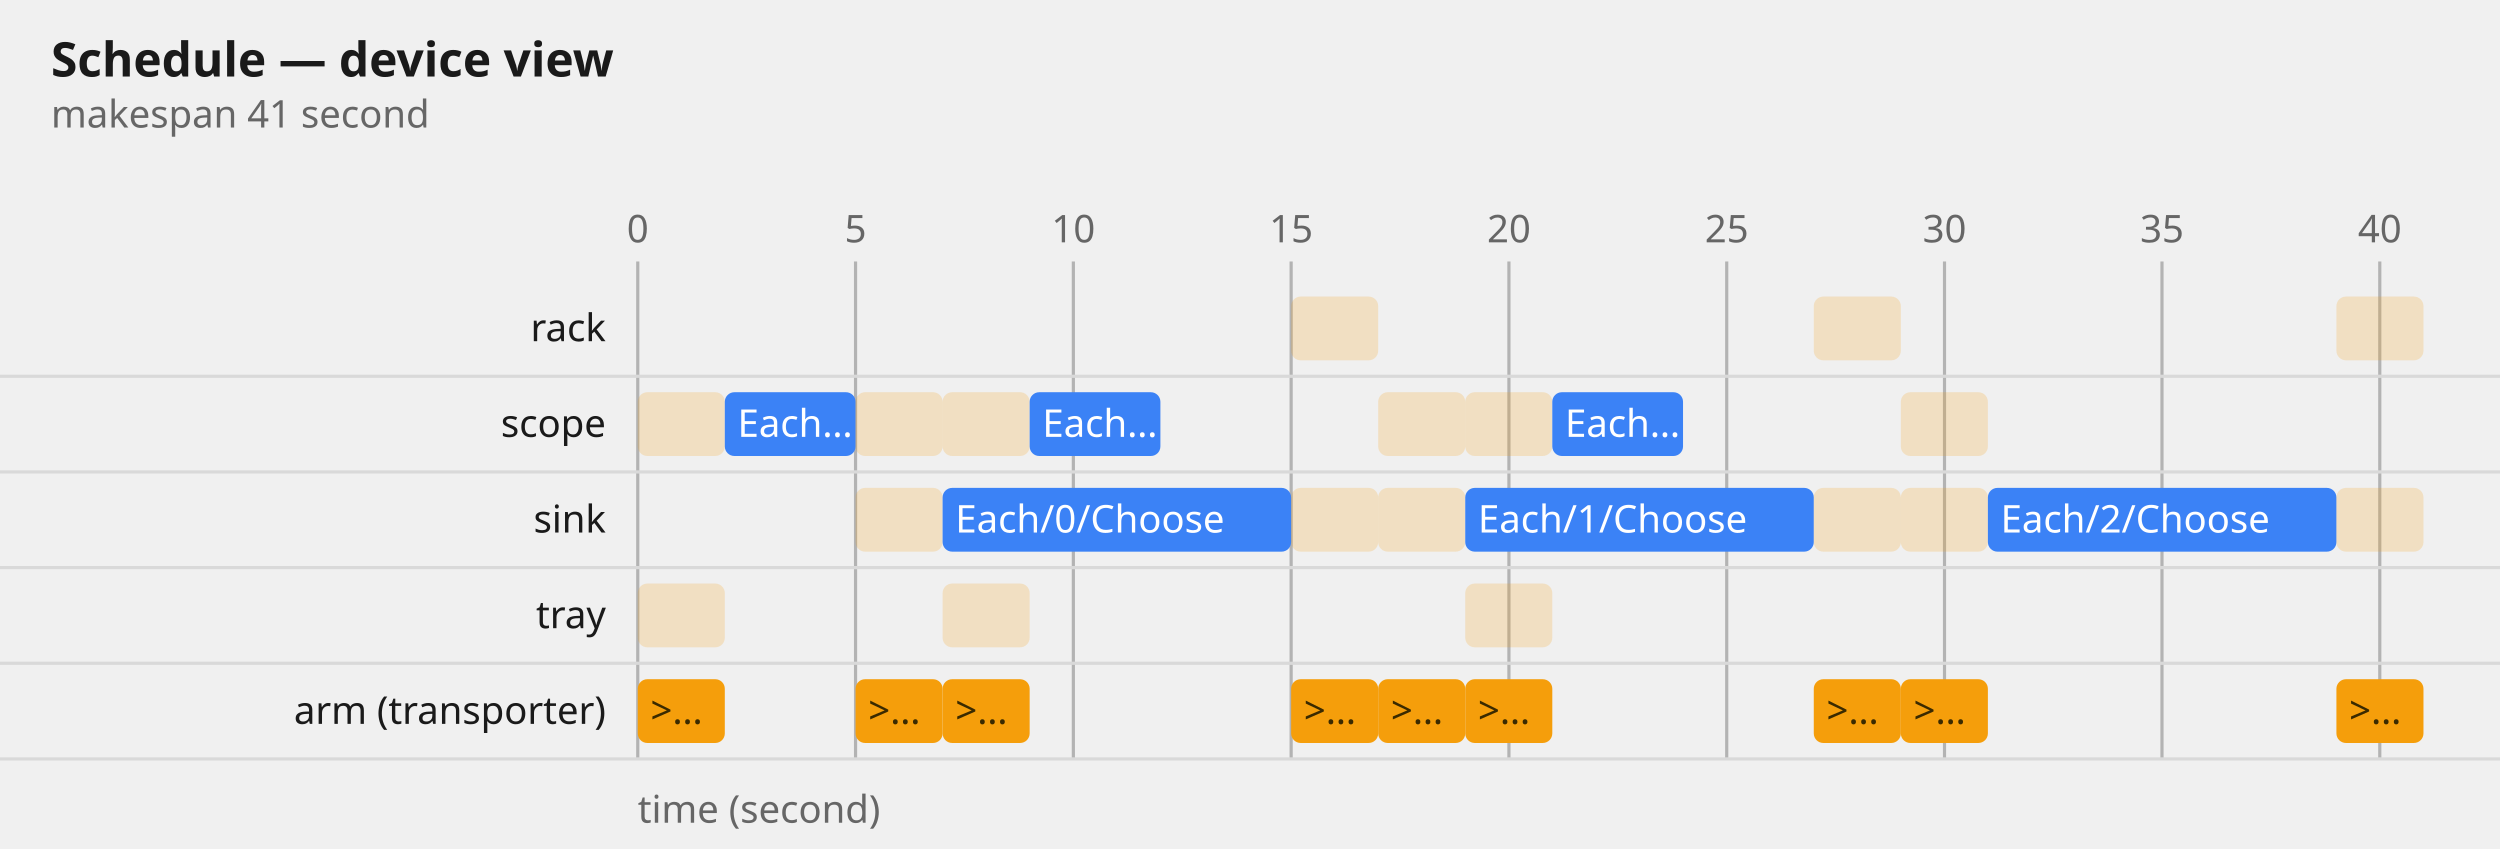
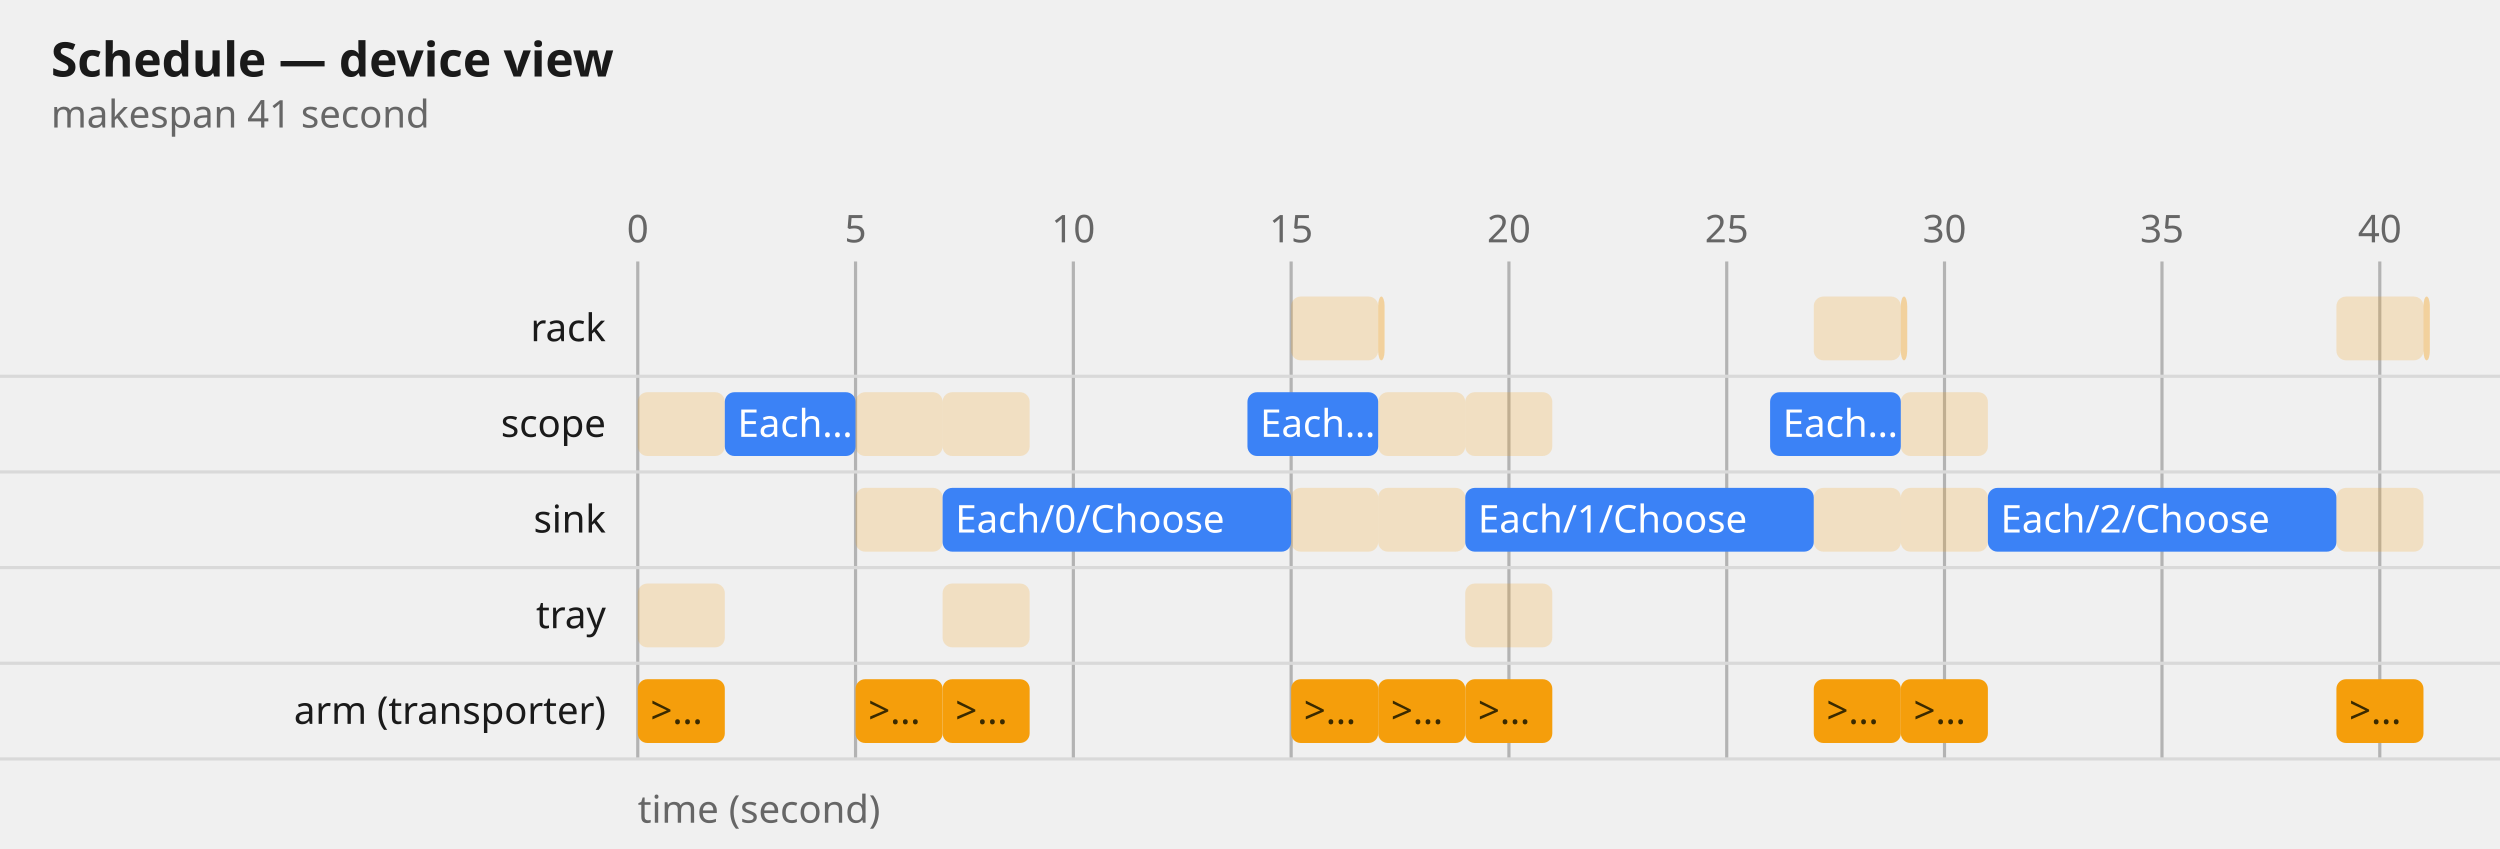
<svg xmlns="http://www.w3.org/2000/svg" viewBox="0 0 784 266" width="784" height="266" font-family="system-ui, sans-serif" font-size="12">
  <text fill="#1a1a1a" font-size="15" font-weight="600" x="16" y="24">Schedule — device view</text>
  <text fill="#666666" x="16" y="40">makespan 41 second</text>
  <defs>
    <marker id="ah" markerWidth="8" markerHeight="8" refX="7" refY="3" orient="auto">
      <path d="M0,0 L7,3 L0,6 Z" fill="#9333ea" />
    </marker>
  </defs>
  <g transform="translate(0,48)">
    <line stroke="#b3b3b3" stroke-width="1" x1="200.0" y1="34.0" x2="200.0" y2="190.0" />
    <text fill="#666666" x="200.0" y="28.0" text-anchor="middle">0</text>
    <line stroke="#b3b3b3" stroke-width="1" x1="268.3" y1="34.0" x2="268.3" y2="190.0" />
    <text fill="#666666" x="268.3" y="28.0" text-anchor="middle">5</text>
    <line stroke="#b3b3b3" stroke-width="1" x1="336.6" y1="34.0" x2="336.6" y2="190.0" />
    <text fill="#666666" x="336.6" y="28.0" text-anchor="middle">10</text>
    <line stroke="#b3b3b3" stroke-width="1" x1="404.9" y1="34.0" x2="404.9" y2="190.0" />
    <text fill="#666666" x="404.9" y="28.0" text-anchor="middle">15</text>
    <line stroke="#b3b3b3" stroke-width="1" x1="473.2" y1="34.0" x2="473.2" y2="190.0" />
    <text fill="#666666" x="473.2" y="28.0" text-anchor="middle">20</text>
    <line stroke="#b3b3b3" stroke-width="1" x1="541.5" y1="34.0" x2="541.5" y2="190.0" />
    <text fill="#666666" x="541.5" y="28.0" text-anchor="middle">25</text>
    <line stroke="#b3b3b3" stroke-width="1" x1="609.8" y1="34.0" x2="609.8" y2="190.0" />
    <text fill="#666666" x="609.8" y="28.0" text-anchor="middle">30</text>
    <line stroke="#b3b3b3" stroke-width="1" x1="678.0" y1="34.0" x2="678.0" y2="190.0" />
    <text fill="#666666" x="678.0" y="28.0" text-anchor="middle">35</text>
    <line stroke="#b3b3b3" stroke-width="1" x1="746.3" y1="34.0" x2="746.3" y2="190.0" />
    <text fill="#666666" x="746.3" y="28.0" text-anchor="middle">40</text>
    <text fill="#666666" x="200.0" y="210.0">time (second)</text>
    <line stroke="#d9d9d9" stroke-width="1" x1="0" y1="70.0" x2="784.0" y2="70.0" />
    <text fill="#1a1a1a" x="190.0" y="59.0" text-anchor="end">rack</text>
    <line stroke="#d9d9d9" stroke-width="1" x1="0" y1="100.0" x2="784.0" y2="100.0" />
    <text fill="#1a1a1a" x="190.0" y="89.0" text-anchor="end">scope</text>
    <line stroke="#d9d9d9" stroke-width="1" x1="0" y1="130.0" x2="784.0" y2="130.0" />
    <text fill="#1a1a1a" x="190.0" y="119.0" text-anchor="end">sink</text>
    <line stroke="#d9d9d9" stroke-width="1" x1="0" y1="160.0" x2="784.0" y2="160.0" />
    <text fill="#1a1a1a" x="190.0" y="149.0" text-anchor="end">tray</text>
    <line stroke="#d9d9d9" stroke-width="1" x1="0" y1="190.0" x2="784.0" y2="190.0" />
    <text fill="#1a1a1a" x="190.0" y="179.0" text-anchor="end">arm (transporter)</text>
    <rect fill="#f59e0b" x="200.0" y="165.0" width="27.3" height="20" rx="3" />
    <text fill="#3a2a00" x="204.0" y="179.0">&gt;…</text>
    <rect fill="#f59e0b" fill-opacity="0.2" x="200.0" y="135.0" width="27.3" height="20" rx="3" />
    <rect fill="#f59e0b" fill-opacity="0.2" x="200.0" y="75.0" width="27.3" height="20" rx="3" />
    <rect fill="#3b82f6" x="227.3" y="75.0" width="41.0" height="20" rx="3" />
    <text fill="#ffffff" x="231.3" y="89.0">Each…</text>
    <rect fill="#f59e0b" x="268.3" y="165.0" width="27.3" height="20" rx="3" />
    <text fill="#3a2a00" x="272.3" y="179.0">&gt;…</text>
    <rect fill="#f59e0b" fill-opacity="0.2" x="268.3" y="75.0" width="27.3" height="20" rx="3" />
    <rect fill="#f59e0b" fill-opacity="0.2" x="268.3" y="105.0" width="27.3" height="20" rx="3" />
    <rect fill="#f59e0b" x="295.6" y="165.0" width="27.3" height="20" rx="3" />
    <text fill="#3a2a00" x="299.6" y="179.0">&gt;…</text>
    <rect fill="#f59e0b" fill-opacity="0.2" x="295.6" y="135.0" width="27.3" height="20" rx="3" />
    <rect fill="#f59e0b" fill-opacity="0.2" x="295.6" y="75.0" width="27.3" height="20" rx="3" />
    <rect fill="#3b82f6" x="295.6" y="105.0" width="109.3" height="20" rx="3" />
    <text fill="#ffffff" x="299.6" y="119.0">Each/0/Choose</text>
-     <rect fill="#3b82f6" x="322.9" y="75.0" width="41.0" height="20" rx="3" />
-     <text fill="#ffffff" x="326.9" y="89.0">Each…</text>
+     <rect fill="#3b82f6" x="391.2" y="75.0" width="41.0" height="20" rx="3" />
+     <text fill="#ffffff" x="395.2" y="89.0">Each…</text>
    <rect fill="#f59e0b" x="404.9" y="165.0" width="27.3" height="20" rx="3" />
    <text fill="#3a2a00" x="408.9" y="179.0">&gt;…</text>
    <rect fill="#f59e0b" fill-opacity="0.2" x="404.9" y="105.0" width="27.3" height="20" rx="3" />
    <rect fill="#f59e0b" fill-opacity="0.2" x="404.9" y="45.0" width="27.3" height="20" rx="3" />
+     <rect fill="#f59e0b" fill-opacity="0.2" x="432.2" y="45.0" width="2.0" height="20" rx="3" />
+     <rect fill="#f59e0b" fill-opacity="0.2" x="432.2" y="45.0" width="2.0" height="20" rx="3" />
    <rect fill="#f59e0b" x="432.2" y="165.0" width="27.3" height="20" rx="3" />
    <text fill="#3a2a00" x="436.2" y="179.0">&gt;…</text>
    <rect fill="#f59e0b" fill-opacity="0.2" x="432.2" y="75.0" width="27.3" height="20" rx="3" />
    <rect fill="#f59e0b" fill-opacity="0.2" x="432.2" y="105.0" width="27.3" height="20" rx="3" />
    <rect fill="#f59e0b" x="459.5" y="165.0" width="27.3" height="20" rx="3" />
    <text fill="#3a2a00" x="463.5" y="179.0">&gt;…</text>
    <rect fill="#f59e0b" fill-opacity="0.2" x="459.5" y="135.0" width="27.3" height="20" rx="3" />
    <rect fill="#f59e0b" fill-opacity="0.2" x="459.5" y="75.0" width="27.3" height="20" rx="3" />
    <rect fill="#3b82f6" x="459.5" y="105.0" width="109.3" height="20" rx="3" />
    <text fill="#ffffff" x="463.5" y="119.0">Each/1/Choose</text>
-     <rect fill="#3b82f6" x="486.8" y="75.0" width="41.0" height="20" rx="3" />
-     <text fill="#ffffff" x="490.8" y="89.0">Each…</text>
+     <rect fill="#3b82f6" x="555.1" y="75.0" width="41.0" height="20" rx="3" />
+     <text fill="#ffffff" x="559.1" y="89.0">Each…</text>
    <rect fill="#f59e0b" x="568.8" y="165.0" width="27.3" height="20" rx="3" />
    <text fill="#3a2a00" x="572.8" y="179.0">&gt;…</text>
    <rect fill="#f59e0b" fill-opacity="0.2" x="568.8" y="105.0" width="27.3" height="20" rx="3" />
    <rect fill="#f59e0b" fill-opacity="0.2" x="568.8" y="45.0" width="27.3" height="20" rx="3" />
+     <rect fill="#f59e0b" fill-opacity="0.2" x="596.1" y="45.0" width="2.0" height="20" rx="3" />
+     <rect fill="#f59e0b" fill-opacity="0.2" x="596.1" y="45.0" width="2.0" height="20" rx="3" />
    <rect fill="#f59e0b" x="596.1" y="165.0" width="27.3" height="20" rx="3" />
    <text fill="#3a2a00" x="600.1" y="179.0">&gt;…</text>
    <rect fill="#f59e0b" fill-opacity="0.2" x="596.1" y="75.0" width="27.3" height="20" rx="3" />
    <rect fill="#f59e0b" fill-opacity="0.2" x="596.1" y="105.0" width="27.3" height="20" rx="3" />
    <rect fill="#3b82f6" x="623.4" y="105.0" width="109.3" height="20" rx="3" />
    <text fill="#ffffff" x="627.4" y="119.0">Each/2/Choose</text>
    <rect fill="#f59e0b" x="732.7" y="165.0" width="27.3" height="20" rx="3" />
    <text fill="#3a2a00" x="736.7" y="179.0">&gt;…</text>
    <rect fill="#f59e0b" fill-opacity="0.2" x="732.7" y="105.0" width="27.3" height="20" rx="3" />
    <rect fill="#f59e0b" fill-opacity="0.2" x="732.7" y="45.0" width="27.3" height="20" rx="3" />
+     <rect fill="#f59e0b" fill-opacity="0.2" x="760.0" y="45.0" width="2.0" height="20" rx="3" />
+     <rect fill="#f59e0b" fill-opacity="0.2" x="760.0" y="45.0" width="2.0" height="20" rx="3" />
  </g>
</svg>
